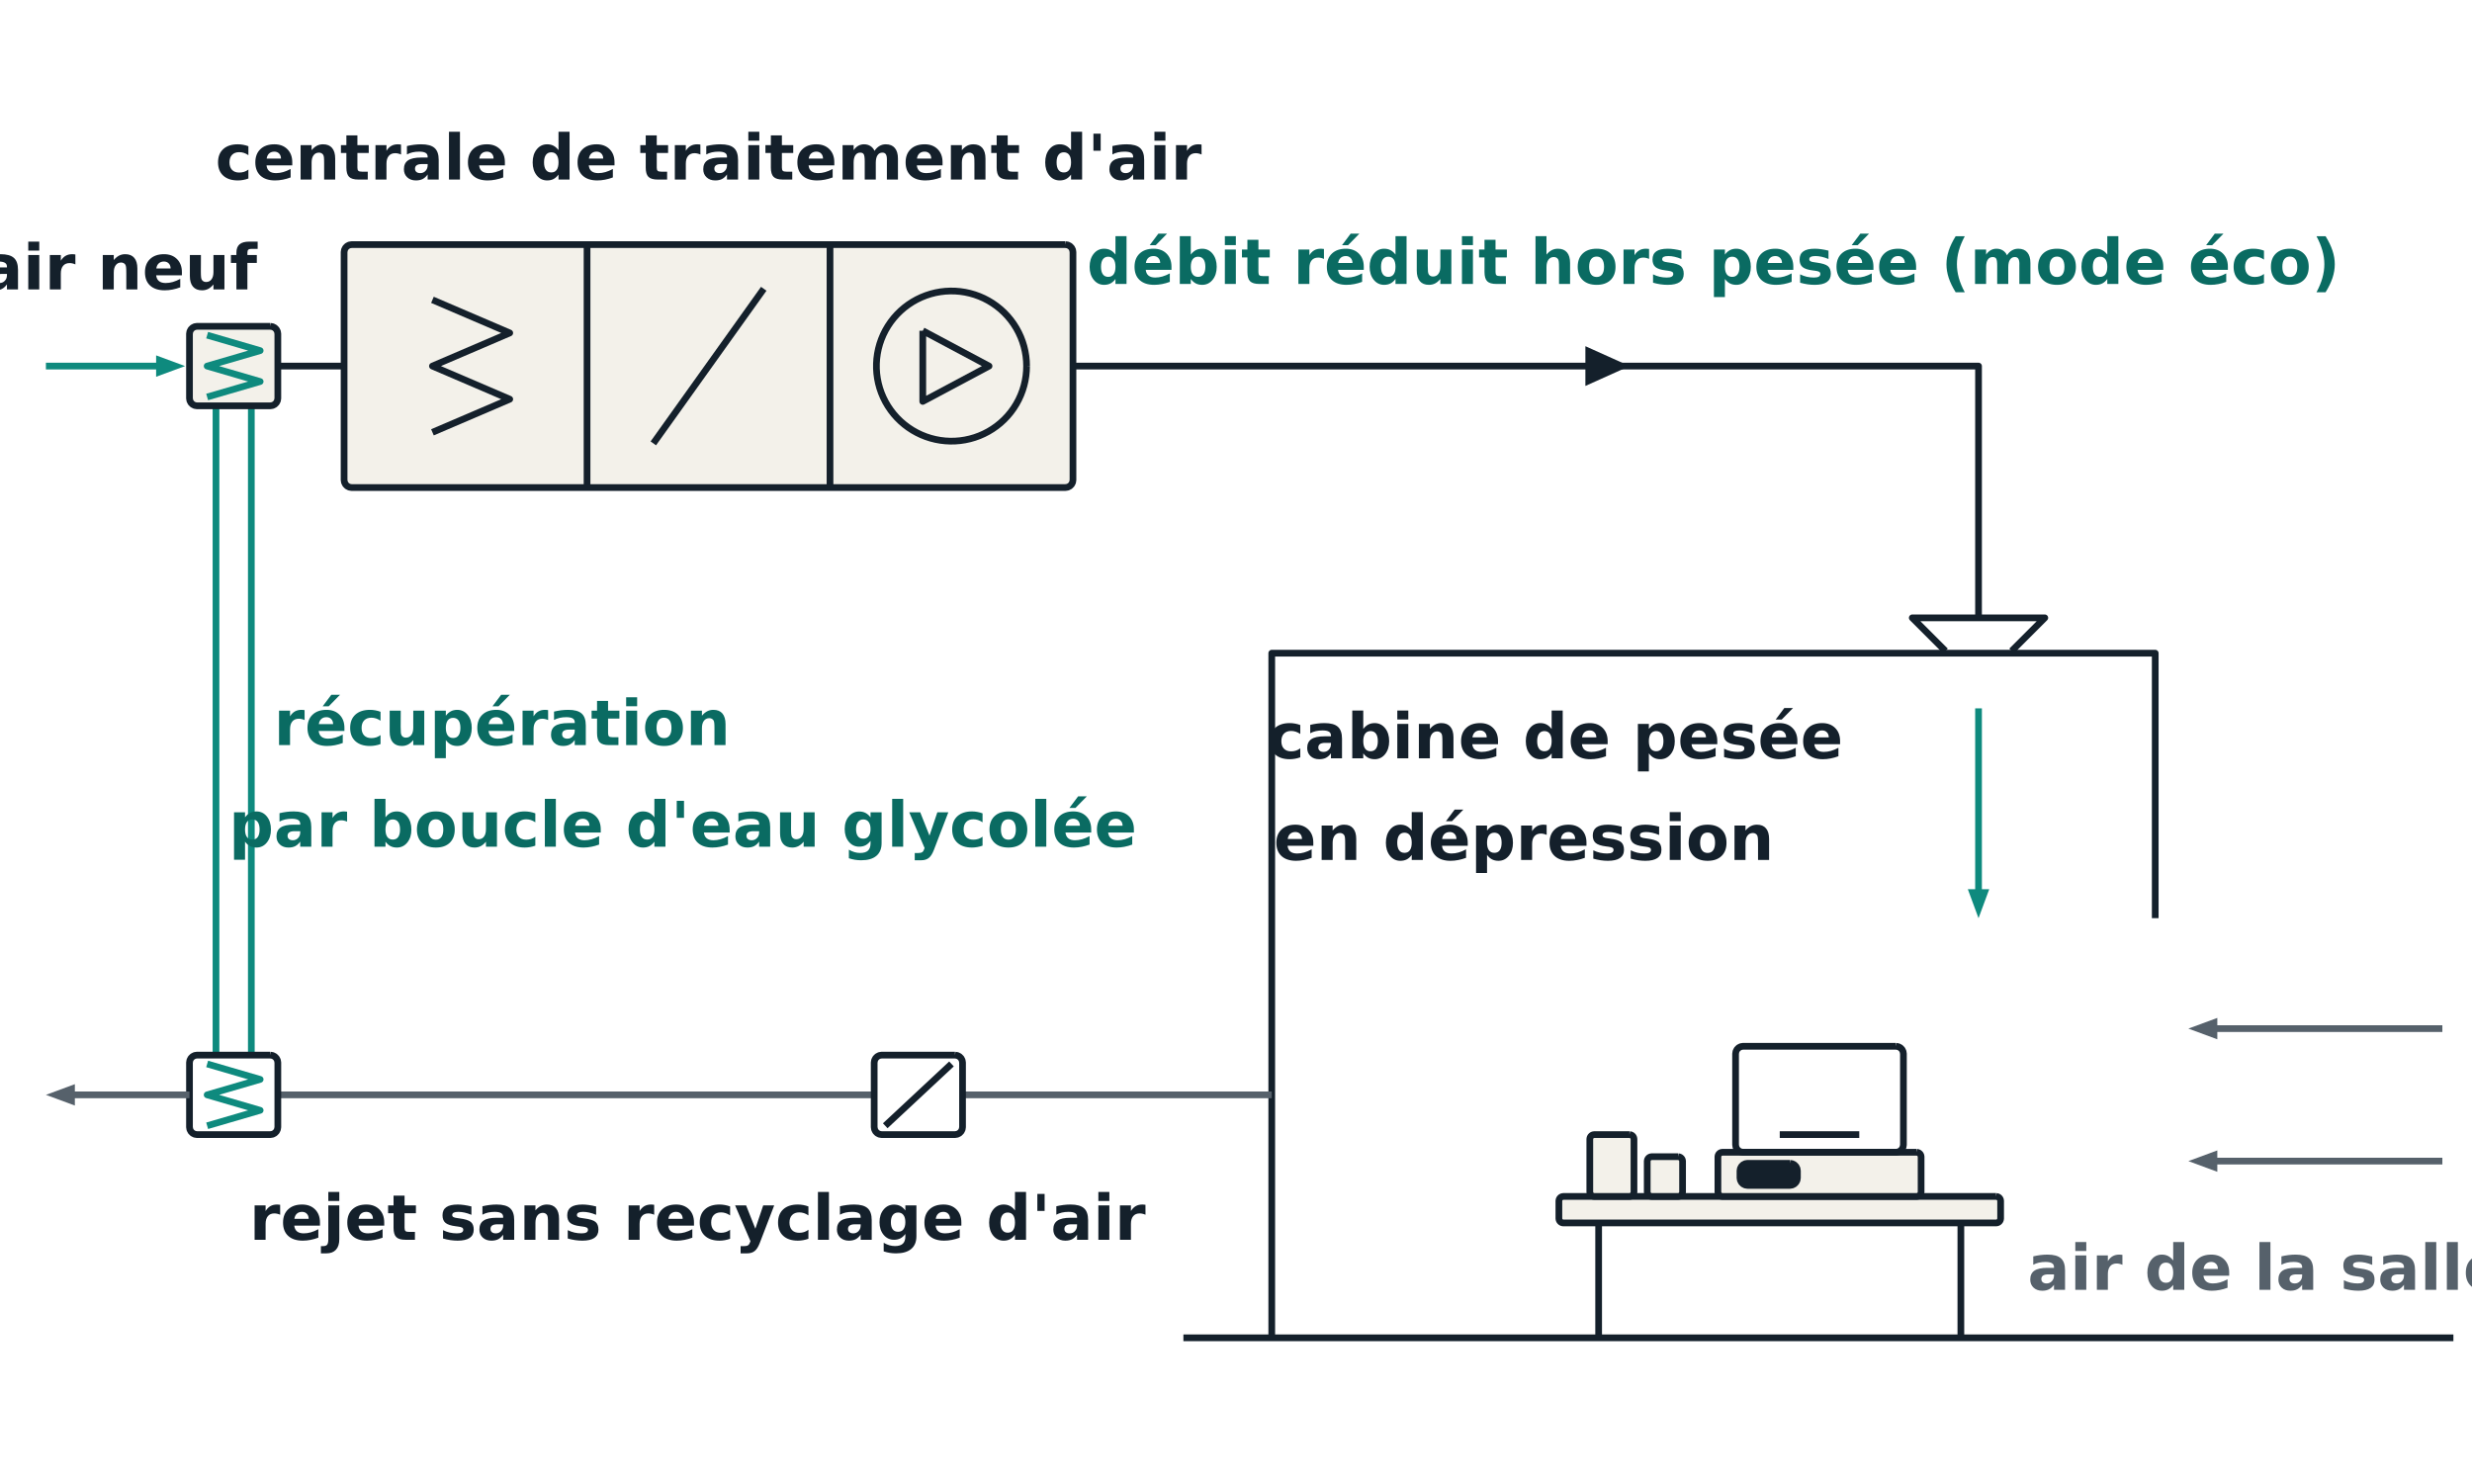
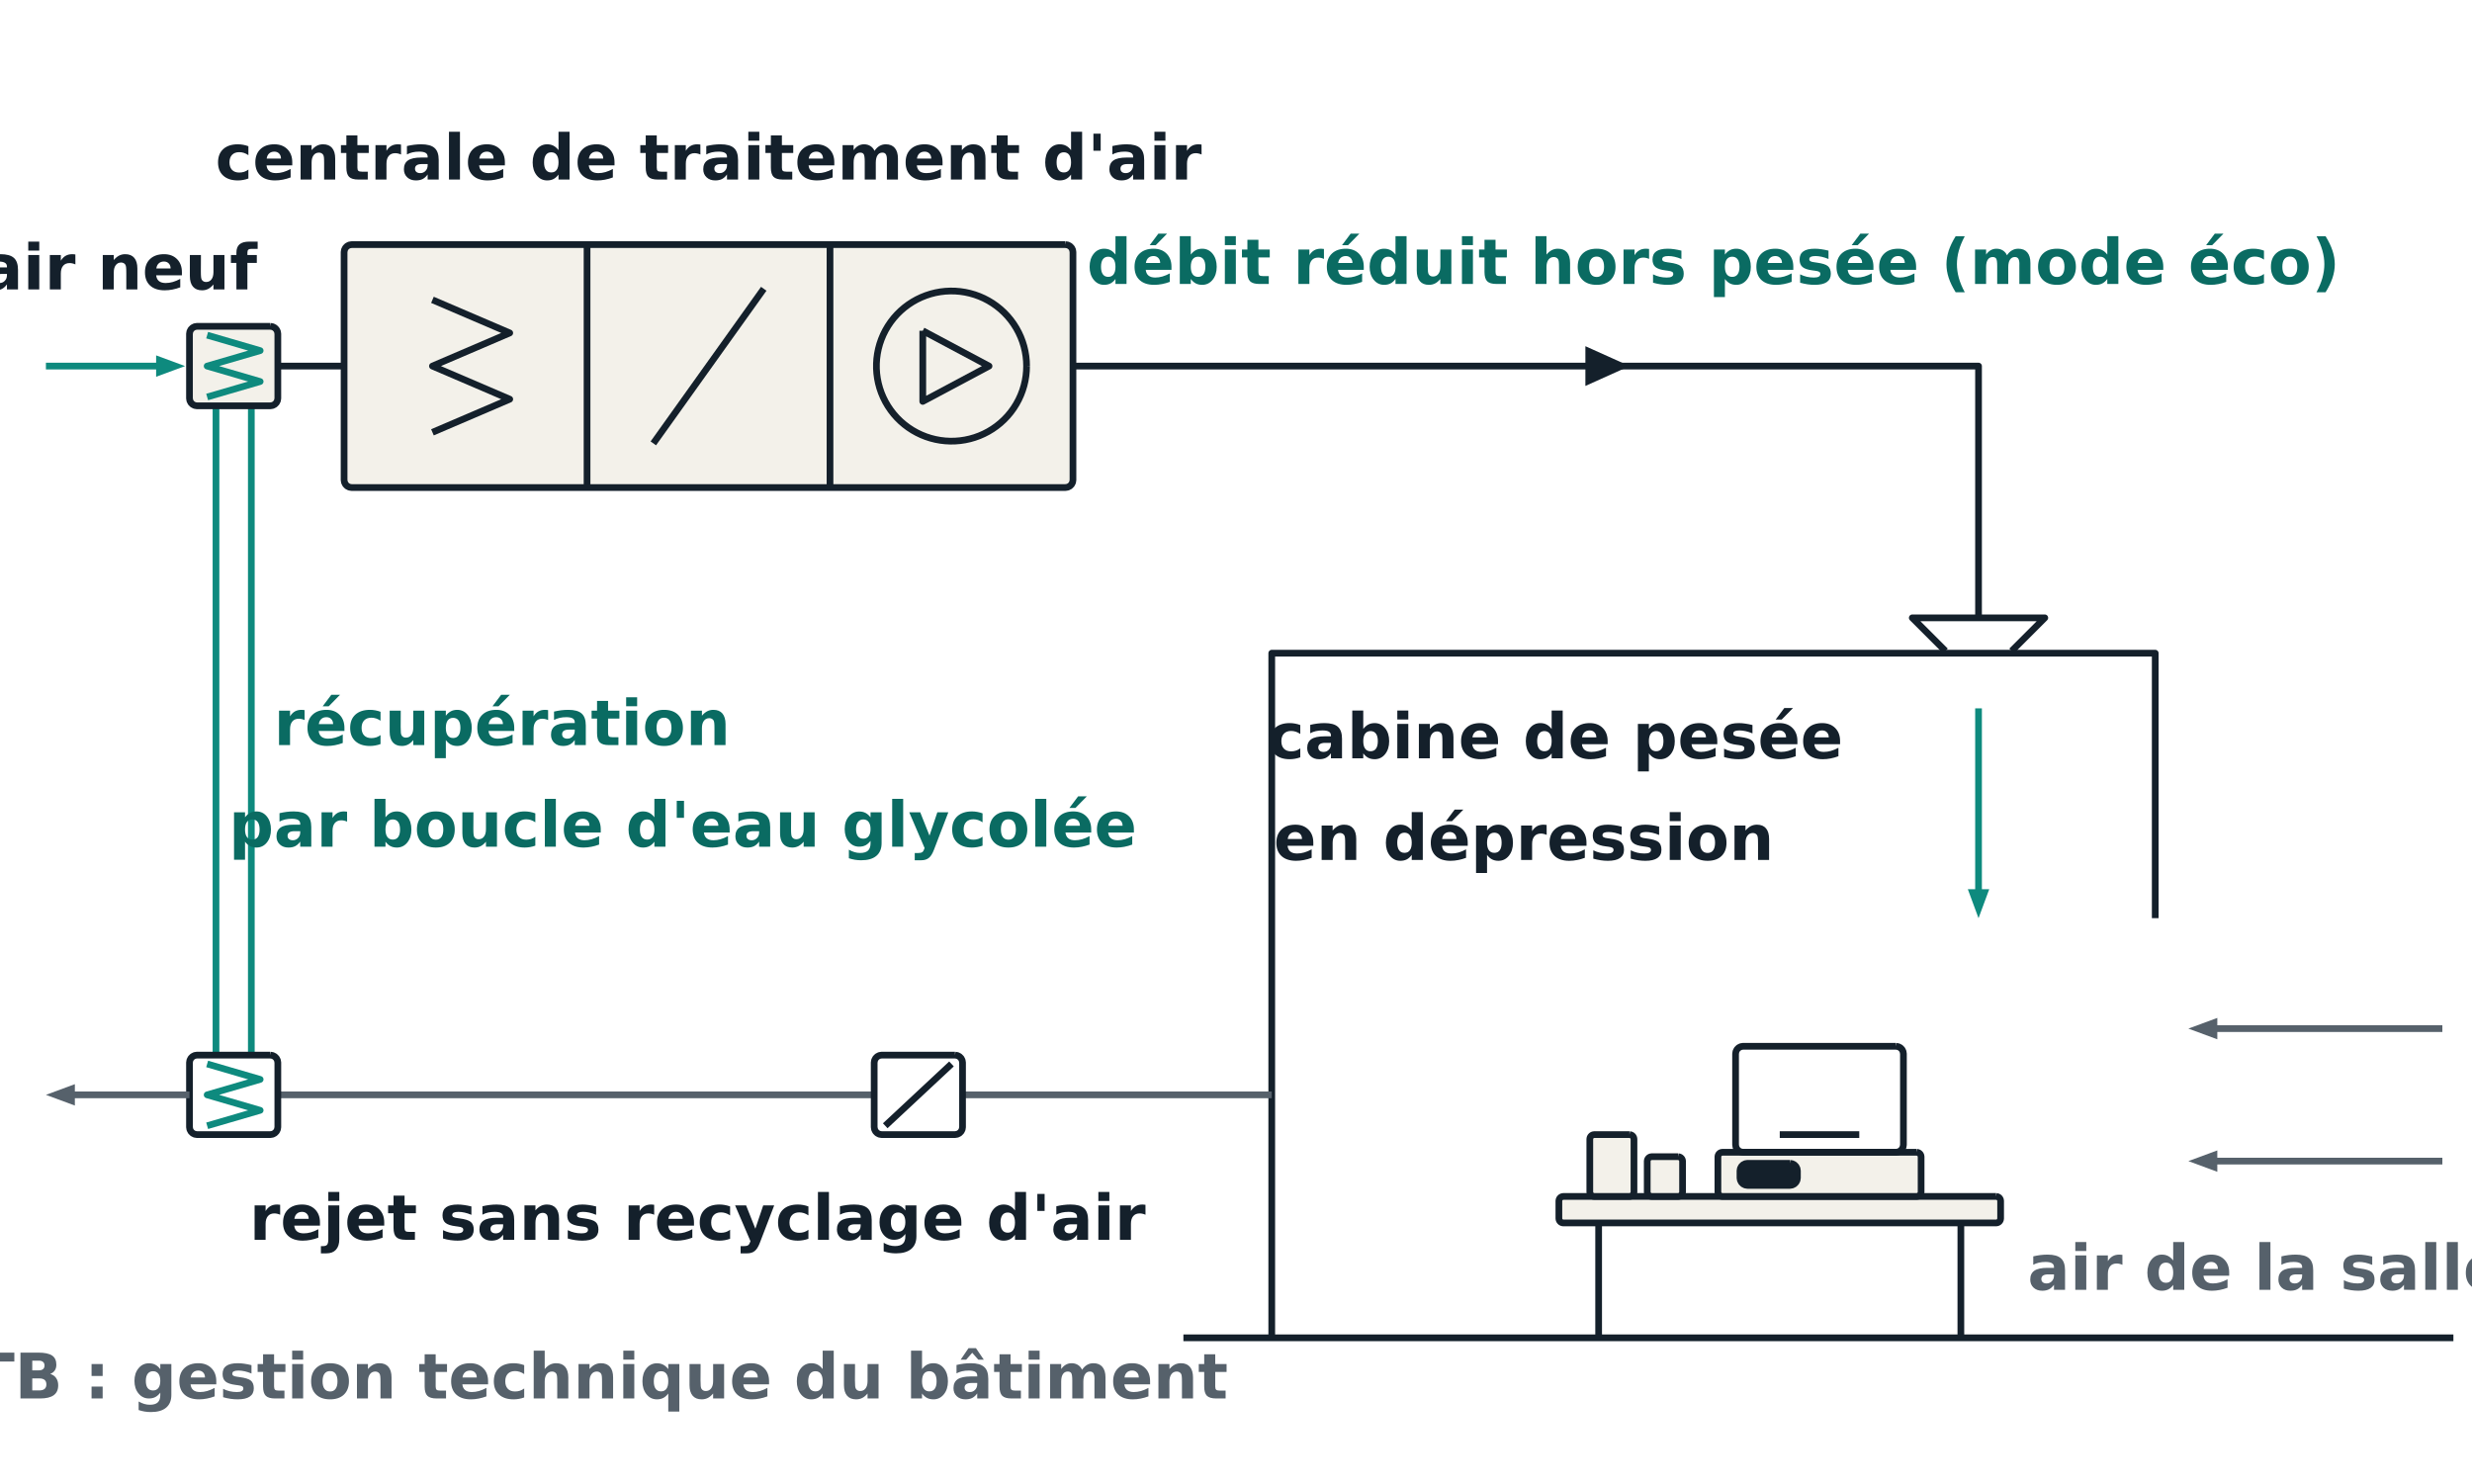
<svg xmlns="http://www.w3.org/2000/svg" viewBox="0 0 1100 660" class="tf-figure" width="1100" height="660" style="aspect-ratio: 1100 / 660" data-viewbox="0 0 1100 660" data-min-text="28" data-slot="1100x660" preserveAspectRatio="xMinYMin meet" role="img" aria-label="Schéma de principe : l'air neuf passe par une batterie de récupération puis par la centrale de traitement d'air, qui le souffle par le haut dans la cabine de pesée. En mode éco, le débit est réduit hors pesée. La cabine est en dépression et l'air de la salle entre par sa façade ouverte. L'air extrait est filtré, passe par la seconde batterie de la boucle d'eau glycolée puis est rejeté dehors sans recyclage.">
  <defs>
    <style type="text/css">.tf-figure *{stroke-linejoin: round; stroke-linecap: butt}</style>
  </defs>
  <g id="tf-ahu-booth-figure_1">
    <g id="tf-ahu-booth-patch_1">
      <path d="M 0 660  L 1100 660  L 1100 0  L 0 0  L 0 660  z " style="fill: none; opacity: 0" />
    </g>
    <g id="tf-ahu-booth-axes_1">
      <g id="tf-ahu-booth-tf-line--0" class="tf-line">
        <path d="M 123.631 162.918  L 153.116 162.918  " clip-path="url(#tf-ahu-booth-peeeca20f9a)" style="fill: none; stroke: var(--ink, #14202B); stroke-width: 2.987" />
      </g>
      <g id="tf-ahu-booth-tf-polyline--1" class="tf-polyline">
        <path d="M 477.452 162.918  L 880.416 162.918  L 880.416 274.961  " clip-path="url(#tf-ahu-booth-peeeca20f9a)" style="fill: none; stroke: var(--ink, #14202B); stroke-width: 2.987" />
      </g>
      <g id="tf-ahu-booth-tf-polyline--2" class="tf-polyline">
        <path d="M 865.673 289.704  L 850.931 274.961  L 909.901 274.961  L 895.158 289.704  " clip-path="url(#tf-ahu-booth-peeeca20f9a)" style="fill: none; stroke: var(--ink, #14202B); stroke-width: 2.987" />
      </g>
      <g id="tf-ahu-booth-tf-polyline--3" class="tf-polyline">
        <path d="M 959.043 408.627  L 959.043 290.687  L 565.908 290.687  L 565.908 595.366  " clip-path="url(#tf-ahu-booth-peeeca20f9a)" style="fill: none; stroke: var(--ink, #14202B); stroke-width: 2.987" />
      </g>
      <g id="tf-ahu-booth-tf-line--4" class="tf-line">
        <path d="M 526.594 595.366  L 1091.726 595.366  " clip-path="url(#tf-ahu-booth-peeeca20f9a)" style="fill: none; stroke: var(--ink, #14202B); stroke-width: 2.987" />
      </g>
      <g id="tf-ahu-booth-tf-line--5" class="tf-line">
        <path d="M 711.368 595.366  L 711.368 544.259  " clip-path="url(#tf-ahu-booth-peeeca20f9a)" style="fill: none; stroke: var(--ink, #14202B); stroke-width: 2.987" />
      </g>
      <g id="tf-ahu-booth-tf-line--6" class="tf-line">
        <path d="M 872.553 595.366  L 872.553 544.259  " clip-path="url(#tf-ahu-booth-peeeca20f9a)" style="fill: none; stroke: var(--ink, #14202B); stroke-width: 2.987" />
      </g>
      <g id="tf-ahu-booth-tf-line--7" class="tf-line">
        <path d="M 791.96 504.945  L 827.343 504.945  " clip-path="url(#tf-ahu-booth-peeeca20f9a)" style="fill: none; stroke: var(--ink, #14202B); stroke-width: 2.987" />
      </g>
      <g id="tf-ahu-booth-tf-line--8" class="tf-line">
        <path d="M 565.908 487.254  L 428.311 487.254  " clip-path="url(#tf-ahu-booth-peeeca20f9a)" style="fill: none; stroke: var(--muted, #56616B); stroke-width: 2.987" />
      </g>
      <g id="tf-ahu-booth-tf-line--9" class="tf-line">
        <path d="M 388.997 487.254  L 123.631 487.254  " clip-path="url(#tf-ahu-booth-peeeca20f9a)" style="fill: none; stroke: var(--muted, #56616B); stroke-width: 2.987" />
      </g>
      <g id="tf-ahu-booth-tf-line--10" class="tf-line">
        <path d="M 96.112 180.609  L 96.112 469.563  " clip-path="url(#tf-ahu-booth-peeeca20f9a)" style="fill: none; stroke: var(--accent, #0E8A7E); stroke-width: 2.987" />
      </g>
      <g id="tf-ahu-booth-tf-line--11" class="tf-line">
        <path d="M 111.837 180.609  L 111.837 469.563  " clip-path="url(#tf-ahu-booth-peeeca20f9a)" style="fill: none; stroke: var(--accent, #0E8A7E); stroke-width: 2.987" />
      </g>
      <g id="tf-ahu-booth-tf-box--12" class="tf-box">
        <path d="M 120.271 145.227  L 121.309 145.391  L 122.246 145.868  L 122.989 146.612  L 123.467 147.548  L 123.631 148.587  L 123.631 177.249  L 123.467 178.287  L 122.989 179.224  L 122.246 179.967  L 121.309 180.444  L 120.271 180.609  L 87.678 180.609  L 86.639 180.444  L 85.703 179.967  L 84.959 179.224  L 84.482 178.287  L 84.318 177.249  L 84.318 148.587  L 84.482 147.548  L 84.959 146.612  L 85.703 145.868  L 86.639 145.391  L 87.678 145.227  z " clip-path="url(#tf-ahu-booth-peeeca20f9a)" style="fill: var(--slide-bg, #F3F1EA)" />
      </g>
      <g id="tf-ahu-booth-tf-box--13" class="tf-box">
        <path d="M 120.271 145.227  L 121.309 145.391  L 122.246 145.868  L 122.989 146.612  L 123.467 147.548  L 123.631 148.587  L 123.631 177.249  L 123.467 178.287  L 122.989 179.224  L 122.246 179.967  L 121.309 180.444  L 120.271 180.609  L 87.678 180.609  L 86.639 180.444  L 85.703 179.967  L 84.959 179.224  L 84.482 178.287  L 84.318 177.249  L 84.318 148.587  L 84.482 147.548  L 84.959 146.612  L 85.703 145.868  L 86.639 145.391  L 87.678 145.227  L 120.271 145.227  " clip-path="url(#tf-ahu-booth-peeeca20f9a)" style="fill: none; stroke: var(--ink, #14202B); stroke-width: 2.987" />
      </g>
      <g id="tf-ahu-booth-tf-box--14" class="tf-box">
        <path d="M 474.092 108.862  L 475.131 109.026  L 476.067 109.503  L 476.811 110.247  L 477.288 111.183  L 477.452 112.222  L 477.452 213.614  L 477.288 214.652  L 476.811 215.589  L 476.067 216.332  L 475.131 216.809  L 474.092 216.974  L 156.476 216.974  L 155.438 216.809  L 154.501 216.332  L 153.758 215.589  L 153.281 214.652  L 153.116 213.614  L 153.116 112.222  L 153.281 111.183  L 153.758 110.247  L 154.501 109.503  L 155.438 109.026  L 156.476 108.862  z " clip-path="url(#tf-ahu-booth-peeeca20f9a)" style="fill: var(--slide-bg, #F3F1EA)" />
      </g>
      <g id="tf-ahu-booth-tf-box--15" class="tf-box">
        <path d="M 474.092 108.862  L 475.131 109.026  L 476.067 109.503  L 476.811 110.247  L 477.288 111.183  L 477.452 112.222  L 477.452 213.614  L 477.288 214.652  L 476.811 215.589  L 476.067 216.332  L 475.131 216.809  L 474.092 216.974  L 156.476 216.974  L 155.438 216.809  L 154.501 216.332  L 153.758 215.589  L 153.281 214.652  L 153.116 213.614  L 153.116 112.222  L 153.281 111.183  L 153.758 110.247  L 154.501 109.503  L 155.438 109.026  L 156.476 108.862  L 474.092 108.862  " clip-path="url(#tf-ahu-booth-peeeca20f9a)" style="fill: none; stroke: var(--ink, #14202B); stroke-width: 2.987" />
      </g>
      <g id="tf-ahu-booth-tf-box--16" class="tf-box">
        <path d="M 888.244 532.464  L 888.862 532.562  L 889.42 532.846  L 889.862 533.289  L 890.146 533.846  L 890.244 534.464  L 890.244 542.259  L 890.146 542.877  L 889.862 543.434  L 889.42 543.877  L 888.862 544.161  L 888.244 544.259  L 695.677 544.259  L 695.059 544.161  L 694.501 543.877  L 694.059 543.434  L 693.775 542.877  L 693.677 542.259  L 693.677 534.464  L 693.775 533.846  L 694.059 533.289  L 694.501 532.846  L 695.059 532.562  L 695.677 532.464  z " clip-path="url(#tf-ahu-booth-peeeca20f9a)" style="fill: var(--slide-bg, #F3F1EA)" />
      </g>
      <g id="tf-ahu-booth-tf-box--17" class="tf-box">
        <path d="M 888.244 532.464  L 888.862 532.562  L 889.42 532.846  L 889.862 533.289  L 890.146 533.846  L 890.244 534.464  L 890.244 542.259  L 890.146 542.877  L 889.862 543.434  L 889.42 543.877  L 888.862 544.161  L 888.244 544.259  L 695.677 544.259  L 695.059 544.161  L 694.501 543.877  L 694.059 543.434  L 693.775 542.877  L 693.677 542.259  L 693.677 534.464  L 693.775 533.846  L 694.059 533.289  L 694.501 532.846  L 695.059 532.562  L 695.677 532.464  L 888.244 532.464  " clip-path="url(#tf-ahu-booth-peeeca20f9a)" style="fill: none; stroke: var(--ink, #14202B); stroke-width: 2.987" />
      </g>
      <g id="tf-ahu-booth-tf-box--18" class="tf-box">
        <path d="M 852.862 512.808  L 853.48 512.906  L 854.038 513.19  L 854.48 513.632  L 854.764 514.19  L 854.862 514.808  L 854.862 530.464  L 854.764 531.083  L 854.48 531.64  L 854.038 532.083  L 853.48 532.367  L 852.862 532.464  L 766.441 532.464  L 765.823 532.367  L 765.265 532.083  L 764.823 531.64  L 764.539 531.083  L 764.441 530.464  L 764.441 514.808  L 764.539 514.19  L 764.823 513.632  L 765.265 513.19  L 765.823 512.906  L 766.441 512.808  z " clip-path="url(#tf-ahu-booth-peeeca20f9a)" style="fill: var(--slide-bg, #F3F1EA)" />
      </g>
      <g id="tf-ahu-booth-tf-box--19" class="tf-box">
        <path d="M 852.862 512.808  L 853.48 512.906  L 854.038 513.19  L 854.48 513.632  L 854.764 514.19  L 854.862 514.808  L 854.862 530.464  L 854.764 531.083  L 854.48 531.64  L 854.038 532.083  L 853.48 532.367  L 852.862 532.464  L 766.441 532.464  L 765.823 532.367  L 765.265 532.083  L 764.823 531.64  L 764.539 531.083  L 764.441 530.464  L 764.441 514.808  L 764.539 514.19  L 764.823 513.632  L 765.265 513.19  L 765.823 512.906  L 766.441 512.808  L 852.862 512.808  " clip-path="url(#tf-ahu-booth-peeeca20f9a)" style="fill: none; stroke: var(--ink, #14202B); stroke-width: 2.987" />
      </g>
      <g id="tf-ahu-booth-tf-box--20" class="tf-box">
        <path d="M 843.639 465.632  L 844.678 465.796  L 845.614 466.273  L 846.358 467.017  L 846.835 467.953  L 846.999 468.992  L 846.999 509.448  L 846.835 510.486  L 846.358 511.423  L 845.614 512.166  L 844.678 512.643  L 843.639 512.808  L 775.664 512.808  L 774.625 512.643  L 773.689 512.166  L 772.945 511.423  L 772.468 510.486  L 772.304 509.448  L 772.304 468.992  L 772.468 467.953  L 772.945 467.017  L 773.689 466.273  L 774.625 465.796  L 775.664 465.632  L 843.639 465.632  " clip-path="url(#tf-ahu-booth-peeeca20f9a)" style="fill: none; stroke: var(--ink, #14202B); stroke-width: 2.987" />
      </g>
      <g id="tf-ahu-booth-tf-box--21" class="tf-box">
        <path d="M 725.093 504.945  L 725.711 505.043  L 726.269 505.327  L 726.711 505.769  L 726.995 506.327  L 727.093 506.945  L 727.093 530.464  L 726.995 531.083  L 726.711 531.64  L 726.269 532.083  L 725.711 532.367  L 725.093 532.464  L 709.436 532.464  L 708.818 532.367  L 708.261 532.083  L 707.818 531.64  L 707.534 531.083  L 707.436 530.464  L 707.436 506.945  L 707.534 506.327  L 707.818 505.769  L 708.261 505.327  L 708.818 505.043  L 709.436 504.945  z " clip-path="url(#tf-ahu-booth-peeeca20f9a)" style="fill: var(--slide-bg, #F3F1EA)" />
      </g>
      <g id="tf-ahu-booth-tf-box--22" class="tf-box">
        <path d="M 725.093 504.945  L 725.711 505.043  L 726.269 505.327  L 726.711 505.769  L 726.995 506.327  L 727.093 506.945  L 727.093 530.464  L 726.995 531.083  L 726.711 531.64  L 726.269 532.083  L 725.711 532.367  L 725.093 532.464  L 709.436 532.464  L 708.818 532.367  L 708.261 532.083  L 707.818 531.64  L 707.534 531.083  L 707.436 530.464  L 707.436 506.945  L 707.534 506.327  L 707.818 505.769  L 708.261 505.327  L 708.818 505.043  L 709.436 504.945  L 725.093 504.945  " clip-path="url(#tf-ahu-booth-peeeca20f9a)" style="fill: none; stroke: var(--ink, #14202B); stroke-width: 2.987" />
      </g>
      <g id="tf-ahu-booth-tf-box--23" class="tf-box">
        <path d="M 746.716 514.773  L 747.334 514.871  L 747.891 515.155  L 748.334 515.598  L 748.618 516.155  L 748.716 516.773  L 748.716 530.464  L 748.618 531.083  L 748.334 531.64  L 747.891 532.083  L 747.334 532.367  L 746.716 532.464  L 734.99 532.464  L 734.372 532.367  L 733.815 532.083  L 733.372 531.64  L 733.088 531.083  L 732.99 530.464  L 732.99 516.773  L 733.088 516.155  L 733.372 515.598  L 733.815 515.155  L 734.372 514.871  L 734.99 514.773  z " clip-path="url(#tf-ahu-booth-peeeca20f9a)" style="fill: var(--slide-bg, #F3F1EA)" />
      </g>
      <g id="tf-ahu-booth-tf-box--24" class="tf-box">
        <path d="M 746.716 514.773  L 747.334 514.871  L 747.891 515.155  L 748.334 515.598  L 748.618 516.155  L 748.716 516.773  L 748.716 530.464  L 748.618 531.083  L 748.334 531.64  L 747.891 532.083  L 747.334 532.367  L 746.716 532.464  L 734.99 532.464  L 734.372 532.367  L 733.815 532.083  L 733.372 531.64  L 733.088 531.083  L 732.99 530.464  L 732.99 516.773  L 733.088 516.155  L 733.372 515.598  L 733.815 515.155  L 734.372 514.871  L 734.99 514.773  L 746.716 514.773  " clip-path="url(#tf-ahu-booth-peeeca20f9a)" style="fill: none; stroke: var(--ink, #14202B); stroke-width: 2.987" />
      </g>
      <g id="tf-ahu-booth-tf-box--25" class="tf-box">
        <path d="M 424.951 469.563  L 425.989 469.727  L 426.926 470.205  L 427.669 470.948  L 428.146 471.885  L 428.311 472.923  L 428.311 501.585  L 428.146 502.623  L 427.669 503.56  L 426.926 504.303  L 425.989 504.781  L 424.951 504.945  L 392.357 504.945  L 391.319 504.781  L 390.382 504.303  L 389.639 503.56  L 389.162 502.623  L 388.997 501.585  L 388.997 472.923  L 389.162 471.885  L 389.639 470.948  L 390.382 470.205  L 391.319 469.727  L 392.357 469.563  L 424.951 469.563  " clip-path="url(#tf-ahu-booth-peeeca20f9a)" style="fill: none; stroke: var(--ink, #14202B); stroke-width: 2.987" />
      </g>
      <g id="tf-ahu-booth-tf-box--26" class="tf-box">
        <path d="M 120.271 469.563  L 121.309 469.727  L 122.246 470.205  L 122.989 470.948  L 123.467 471.885  L 123.631 472.923  L 123.631 501.585  L 123.467 502.623  L 122.989 503.56  L 122.246 504.303  L 121.309 504.781  L 120.271 504.945  L 87.678 504.945  L 86.639 504.781  L 85.703 504.303  L 84.959 503.56  L 84.482 502.623  L 84.318 501.585  L 84.318 472.923  L 84.482 471.885  L 84.959 470.948  L 85.703 470.205  L 86.639 469.727  L 87.678 469.563  L 120.271 469.563  " clip-path="url(#tf-ahu-booth-peeeca20f9a)" style="fill: none; stroke: var(--ink, #14202B); stroke-width: 2.987" />
      </g>
      <g id="tf-ahu-booth-tf-arrow--27" class="tf-arrow">
        <path d="M 20.433 162.918  L 70.76 162.918  " clip-path="url(#tf-ahu-booth-peeeca20f9a)" style="fill: none; stroke: var(--accent, #0E8A7E); stroke-width: 2.987" />
      </g>
      <g id="tf-ahu-booth-tf-arrow--28" class="tf-arrow">
        <path d="M 880.416 315.257  L 880.416 397.035  " clip-path="url(#tf-ahu-booth-peeeca20f9a)" style="fill: none; stroke: var(--accent, #0E8A7E); stroke-width: 2.987" />
      </g>
      <g id="tf-ahu-booth-tf-arrow--29" class="tf-arrow">
        <path d="M 1086.812 457.769  L 985.377 457.769  " clip-path="url(#tf-ahu-booth-peeeca20f9a)" style="fill: none; stroke: var(--muted, #56616B); stroke-width: 2.987" />
      </g>
      <g id="tf-ahu-booth-tf-arrow--30" class="tf-arrow">
        <path d="M 1086.812 516.739  L 985.377 516.739  " clip-path="url(#tf-ahu-booth-peeeca20f9a)" style="fill: none; stroke: var(--muted, #56616B); stroke-width: 2.987" />
      </g>
      <g id="tf-ahu-booth-tf-arrow--31" class="tf-arrow">
        <path d="M 84.318 487.254  L 32.025 487.254  " clip-path="url(#tf-ahu-booth-peeeca20f9a)" style="fill: none; stroke: var(--muted, #56616B); stroke-width: 2.987" />
      </g>
      <g id="tf-ahu-booth-tf-arrow--32" class="tf-arrow">
        <path d="M 82.352 162.918  L 69.472 158.158  L 69.472 167.678  z " clip-path="url(#tf-ahu-booth-peeeca20f9a)" style="fill: var(--accent, #0E8A7E)" />
      </g>
      <g id="tf-ahu-booth-tf-arrow--33" class="tf-arrow">
        <path d="M 880.416 408.627  L 885.176 395.747  L 875.656 395.747  z " clip-path="url(#tf-ahu-booth-peeeca20f9a)" style="fill: var(--accent, #0E8A7E)" />
      </g>
      <g id="tf-ahu-booth-tf-arrow--34" class="tf-arrow">
        <path d="M 973.785 457.769  L 986.665 462.529  L 986.665 453.009  z " clip-path="url(#tf-ahu-booth-peeeca20f9a)" style="fill: var(--muted, #56616B)" />
      </g>
      <g id="tf-ahu-booth-tf-arrow--35" class="tf-arrow">
        <path d="M 973.785 516.739  L 986.665 521.499  L 986.665 511.979  z " clip-path="url(#tf-ahu-booth-peeeca20f9a)" style="fill: var(--muted, #56616B)" />
      </g>
      <g id="tf-ahu-booth-tf-arrow--36" class="tf-arrow">
        <path d="M 20.433 487.254  L 33.313 492.014  L 33.313 482.494  z " clip-path="url(#tf-ahu-booth-peeeca20f9a)" style="fill: var(--muted, #56616B)" />
      </g>
      <g id="tf-ahu-booth-tf-polyline--37" class="tf-polyline">
        <path d="M 92.18 149.158  L 115.768 156.038  L 92.18 162.918  L 115.768 169.798  L 92.18 176.677  " clip-path="url(#tf-ahu-booth-peeeca20f9a)" style="fill: none; stroke: var(--accent, #0E8A7E); stroke-width: 2.987" />
      </g>
      <g id="tf-ahu-booth-tf-line--38" class="tf-line">
        <path d="M 261.228 216.974  L 261.228 108.862  " clip-path="url(#tf-ahu-booth-peeeca20f9a)" style="fill: none; stroke: var(--ink, #14202B); stroke-width: 2.987" />
      </g>
      <g id="tf-ahu-booth-tf-line--39" class="tf-line">
        <path d="M 369.34 216.974  L 369.34 108.862  " clip-path="url(#tf-ahu-booth-peeeca20f9a)" style="fill: none; stroke: var(--ink, #14202B); stroke-width: 2.987" />
      </g>
      <g id="tf-ahu-booth-tf-polyline--40" class="tf-polyline">
        <path d="M 192.43 133.433  L 226.829 148.175  L 192.43 162.918  L 226.829 177.66  L 192.43 192.403  " clip-path="url(#tf-ahu-booth-peeeca20f9a)" style="fill: none; stroke: var(--ink, #14202B); stroke-width: 2.987" />
      </g>
      <g id="tf-ahu-booth-tf-line--41" class="tf-line">
        <path d="M 290.713 197.317  L 339.855 128.518  " clip-path="url(#tf-ahu-booth-peeeca20f9a)" style="fill: none; stroke: var(--ink, #14202B); stroke-width: 2.987" />
      </g>
      <g id="tf-ahu-booth-tf-line--42" class="tf-line">
        <path d="M 393.911 501.014  L 423.396 473.494  " clip-path="url(#tf-ahu-booth-peeeca20f9a)" style="fill: none; stroke: var(--ink, #14202B); stroke-width: 2.987" />
      </g>
      <g id="tf-ahu-booth-tf-polyline--43" class="tf-polyline">
        <path d="M 92.18 473.494  L 115.768 480.374  L 92.18 487.254  L 115.768 494.134  L 92.18 501.014  " clip-path="url(#tf-ahu-booth-peeeca20f9a)" style="fill: none; stroke: var(--accent, #0E8A7E); stroke-width: 2.987" />
      </g>
      <g id="tf-ahu-booth-tf-circle--44" class="tf-circle">
        <path d="M 456.813 162.918  L 456.74 160.709  L 456.521 158.51  L 456.157 156.331  L 455.65 154.18  L 455.002 152.067  L 454.216 150.002  L 453.295 147.994  L 452.243 146.05  L 451.066 144.181  L 449.767 142.393  L 448.353 140.695  L 446.829 139.094  L 445.204 137.597  L 443.482 136.212  L 441.674 134.943  L 439.785 133.796  L 437.824 132.776  L 435.801 131.889  L 433.723 131.137  L 431.6 130.524  L 429.441 130.052  L 427.256 129.725  L 425.053 129.542  L 422.844 129.506  L 420.637 129.615  L 418.442 129.871  L 416.269 130.27  L 414.127 130.813  L 412.025 131.496  L 409.973 132.316  L 407.98 133.27  L 406.054 134.354  L 404.204 135.562  L 402.438 136.89  L 400.764 138.332  L 399.189 139.882  L 397.719 141.532  L 396.362 143.276  L 395.123 145.106  L 394.008 147.013  L 393.021 148.99  L 392.167 151.028  L 391.449 153.118  L 390.871 155.251  L 390.436 157.417  L 390.144 159.608  L 389.998 161.813  L 389.998 164.023  L 390.144 166.227  L 390.436 168.418  L 390.871 170.584  L 391.449 172.717  L 392.167 174.807  L 393.021 176.845  L 394.008 178.822  L 395.123 180.73  L 396.362 182.559  L 397.719 184.303  L 399.189 185.953  L 400.764 187.503  L 402.438 188.945  L 404.204 190.273  L 406.054 191.482  L 407.98 192.566  L 409.973 193.52  L 412.025 194.34  L 414.127 195.023  L 416.269 195.565  L 418.442 195.965  L 420.637 196.22  L 422.844 196.33  L 425.053 196.293  L 427.256 196.111  L 429.441 195.783  L 431.6 195.312  L 433.723 194.699  L 435.801 193.947  L 437.824 193.059  L 439.785 192.04  L 441.674 190.893  L 443.482 189.624  L 445.204 188.238  L 446.829 186.741  L 448.353 185.14  L 449.767 183.442  L 451.066 181.655  L 452.243 179.785  L 453.295 177.842  L 454.216 175.833  L 455.002 173.768  L 455.65 171.655  L 456.157 169.505  L 456.521 167.325  L 456.74 165.126  z " clip-path="url(#tf-ahu-booth-peeeca20f9a)" style="fill: var(--slide-bg, #F3F1EA)" />
      </g>
      <g id="tf-ahu-booth-tf-circle--45" class="tf-circle">
        <path d="M 456.813 162.918  L 456.74 160.709  L 456.521 158.51  L 456.157 156.331  L 455.65 154.18  L 455.002 152.067  L 454.216 150.002  L 453.295 147.994  L 452.243 146.05  L 451.066 144.181  L 449.767 142.393  L 448.353 140.695  L 446.829 139.094  L 445.204 137.597  L 443.482 136.212  L 441.674 134.943  L 439.785 133.796  L 437.824 132.776  L 435.801 131.889  L 433.723 131.137  L 431.6 130.524  L 429.441 130.052  L 427.256 129.725  L 425.053 129.542  L 422.844 129.506  L 420.637 129.615  L 418.442 129.871  L 416.269 130.27  L 414.127 130.813  L 412.025 131.496  L 409.973 132.316  L 407.98 133.27  L 406.054 134.354  L 404.204 135.562  L 402.438 136.89  L 400.764 138.332  L 399.189 139.882  L 397.719 141.532  L 396.362 143.276  L 395.123 145.106  L 394.008 147.013  L 393.021 148.99  L 392.167 151.028  L 391.449 153.118  L 390.871 155.251  L 390.436 157.417  L 390.144 159.608  L 389.998 161.813  L 389.998 164.023  L 390.144 166.227  L 390.436 168.418  L 390.871 170.584  L 391.449 172.717  L 392.167 174.807  L 393.021 176.845  L 394.008 178.822  L 395.123 180.73  L 396.362 182.559  L 397.719 184.303  L 399.189 185.953  L 400.764 187.503  L 402.438 188.945  L 404.204 190.273  L 406.054 191.482  L 407.98 192.566  L 409.973 193.52  L 412.025 194.34  L 414.127 195.023  L 416.269 195.565  L 418.442 195.965  L 420.637 196.22  L 422.844 196.33  L 425.053 196.293  L 427.256 196.111  L 429.441 195.783  L 431.6 195.312  L 433.723 194.699  L 435.801 193.947  L 437.824 193.059  L 439.785 192.04  L 441.674 190.893  L 443.482 189.624  L 445.204 188.238  L 446.829 186.741  L 448.353 185.14  L 449.767 183.442  L 451.066 181.655  L 452.243 179.785  L 453.295 177.842  L 454.216 175.833  L 455.002 173.768  L 455.65 171.655  L 456.157 169.505  L 456.521 167.325  L 456.74 165.126  L 456.813 162.918  " clip-path="url(#tf-ahu-booth-peeeca20f9a)" style="fill: none; stroke: var(--ink, #14202B); stroke-width: 2.987" />
      </g>
      <g id="tf-ahu-booth-tf-polygon--46" class="tf-polygon">
        <path d="M 410.62 147.192  L 410.62 178.643  L 440.105 162.918  L 410.62 147.192  " clip-path="url(#tf-ahu-booth-peeeca20f9a)" style="fill: none; stroke: var(--ink, #14202B); stroke-width: 2.987" />
      </g>
      <g id="tf-ahu-booth-tf-polygon--47" class="tf-polygon">
        <path d="M 705.471 154.072  L 705.471 171.763  L 725.127 162.918  z " clip-path="url(#tf-ahu-booth-peeeca20f9a)" style="fill: var(--ink, #14202B)" />
      </g>
      <g id="tf-ahu-booth-tf-box--48" class="tf-box">
        <path d="M 796.463 517.722  L 797.501 517.886  L 798.438 518.364  L 799.181 519.107  L 799.659 520.044  L 799.823 521.082  L 799.823 524.19  L 799.659 525.229  L 799.181 526.165  L 798.438 526.909  L 797.501 527.386  L 796.463 527.55  L 777.629 527.55  L 776.591 527.386  L 775.654 526.909  L 774.911 526.165  L 774.434 525.229  L 774.269 524.19  L 774.269 521.082  L 774.434 520.044  L 774.911 519.107  L 775.654 518.364  L 776.591 517.886  L 777.629 517.722  z " clip-path="url(#tf-ahu-booth-peeeca20f9a)" style="fill: var(--ink, #14202B)" />
      </g>
      <g id="tf-ahu-booth-tf-box--49" class="tf-box">
        <path d="M 796.463 517.722  L 797.501 517.886  L 798.438 518.364  L 799.181 519.107  L 799.659 520.044  L 799.823 521.082  L 799.823 524.19  L 799.659 525.229  L 799.181 526.165  L 798.438 526.909  L 797.501 527.386  L 796.463 527.55  L 777.629 527.55  L 776.591 527.386  L 775.654 526.909  L 774.911 526.165  L 774.434 525.229  L 774.269 524.19  L 774.269 521.082  L 774.434 520.044  L 774.911 519.107  L 775.654 518.364  L 776.591 517.886  L 777.629 517.722  L 796.463 517.722  " clip-path="url(#tf-ahu-booth-peeeca20f9a)" style="fill: none; stroke: var(--ink, #14202B); stroke-width: 2.987" />
      </g>
      <g id="tf-ahu-booth-tf-label--50" class="tf-label tf-ink">
        <text style="font-weight: 600; font-size: 28px; font-family: 'Instrument Sans', 'DejaVu Sans'; text-anchor: middle; fill: var(--ink, #14202B)" x="52.867" y="128.812" transform="rotate(-0 52.86677 128.8115)">air neuf</text>
      </g>
      <g id="tf-ahu-booth-tf-label--51" class="tf-label tf-ink">
        <text style="font-weight: 600; font-size: 28px; font-family: 'Instrument Sans', 'DejaVu Sans'; text-anchor: middle; fill: var(--ink, #14202B)" x="315.284" y="79.908" transform="rotate(-0 315.2843 79.90811)">centrale de traitement d'air</text>
      </g>
      <g id="tf-ahu-booth-tf-label--52" class="tf-label tf-ink">
        <text style="font-weight: 600; font-size: 28px; font-family: 'Instrument Sans', 'DejaVu Sans'; text-anchor: middle; fill: var(--accent-text, #0A6B62)" x="762.475" y="126.377" transform="rotate(-0 762.4753 126.3769)">débit réduit hors pesée (mode éco)</text>
      </g>
      <g id="tf-ahu-booth-tf-label--53" class="tf-label tf-ink">
        <text style="font-weight: 600; font-size: 28px; font-family: 'Instrument Sans', 'DejaVu Sans'; text-anchor: middle; fill: var(--accent-text, #0A6B62)" x="223.42" y="331.593" transform="rotate(-0 223.4205 331.593)">récupération</text>
      </g>
      <g id="tf-ahu-booth-tf-label--54" class="tf-label tf-ink">
        <text style="font-weight: 600; font-size: 28px; font-family: 'Instrument Sans', 'DejaVu Sans'; text-anchor: middle; fill: var(--accent-text, #0A6B62)" x="303.85" y="376.803" transform="rotate(-0 303.8502 376.8035)">par boucle d'eau glycolée</text>
      </g>
      <g id="tf-ahu-booth-tf-label--55" class="tf-label tf-ink">
        <text style="font-weight: 600; font-size: 28px; font-family: 'Instrument Sans', 'DejaVu Sans'; text-anchor: middle; fill: var(--ink, #14202B)" x="310.37" y="551.749" transform="rotate(-0 310.3701 551.7485)">rejet sans recyclage d'air</text>
      </g>
      <g id="tf-ahu-booth-tf-label--56" class="tf-label tf-ink">
        <text style="font-weight: 600; font-size: 28px; font-family: 'Instrument Sans', 'DejaVu Sans'; text-anchor: middle; fill: var(--ink, #14202B)" x="692.018" y="337.49" transform="rotate(-0 692.0177 337.49)">cabine de pesée</text>
      </g>
      <g id="tf-ahu-booth-tf-label--57" class="tf-label tf-ink">
        <text style="font-weight: 600; font-size: 28px; font-family: 'Instrument Sans', 'DejaVu Sans'; text-anchor: middle; fill: var(--ink, #14202B)" x="678.08" y="382.701" transform="rotate(-0 678.0802 382.7005)">en dépression</text>
      </g>
      <g id="tf-ahu-booth-tf-label--58" class="tf-label tf-ink">
        <text style="font-weight: 600; font-size: 28px; font-family: 'Instrument Sans', 'DejaVu Sans'; text-anchor: middle; fill: var(--muted, #56616B)" x="1008.632" y="574.037" transform="rotate(-0 1008.632 574.0368)">air de la salle</text>
      </g>
+       <g id="tf-ahu-booth-tf-label--59" class="tf-label tf-ink">
+         <text style="font-weight: 600; font-size: 28px; font-family: 'Instrument Sans', 'DejaVu Sans'; text-anchor: middle; fill: var(--muted, #56616B)" x="255.691" y="622.373" transform="rotate(-0 255.6908 622.3728)">GTB : gestion technique du bâtiment</text>
+       </g>
    </g>
  </g>
  <defs>
    <clipPath id="tf-ahu-booth-peeeca20f9a">
      <rect x="0" y="0" width="1100" height="660" />
    </clipPath>
  </defs>
</svg>
